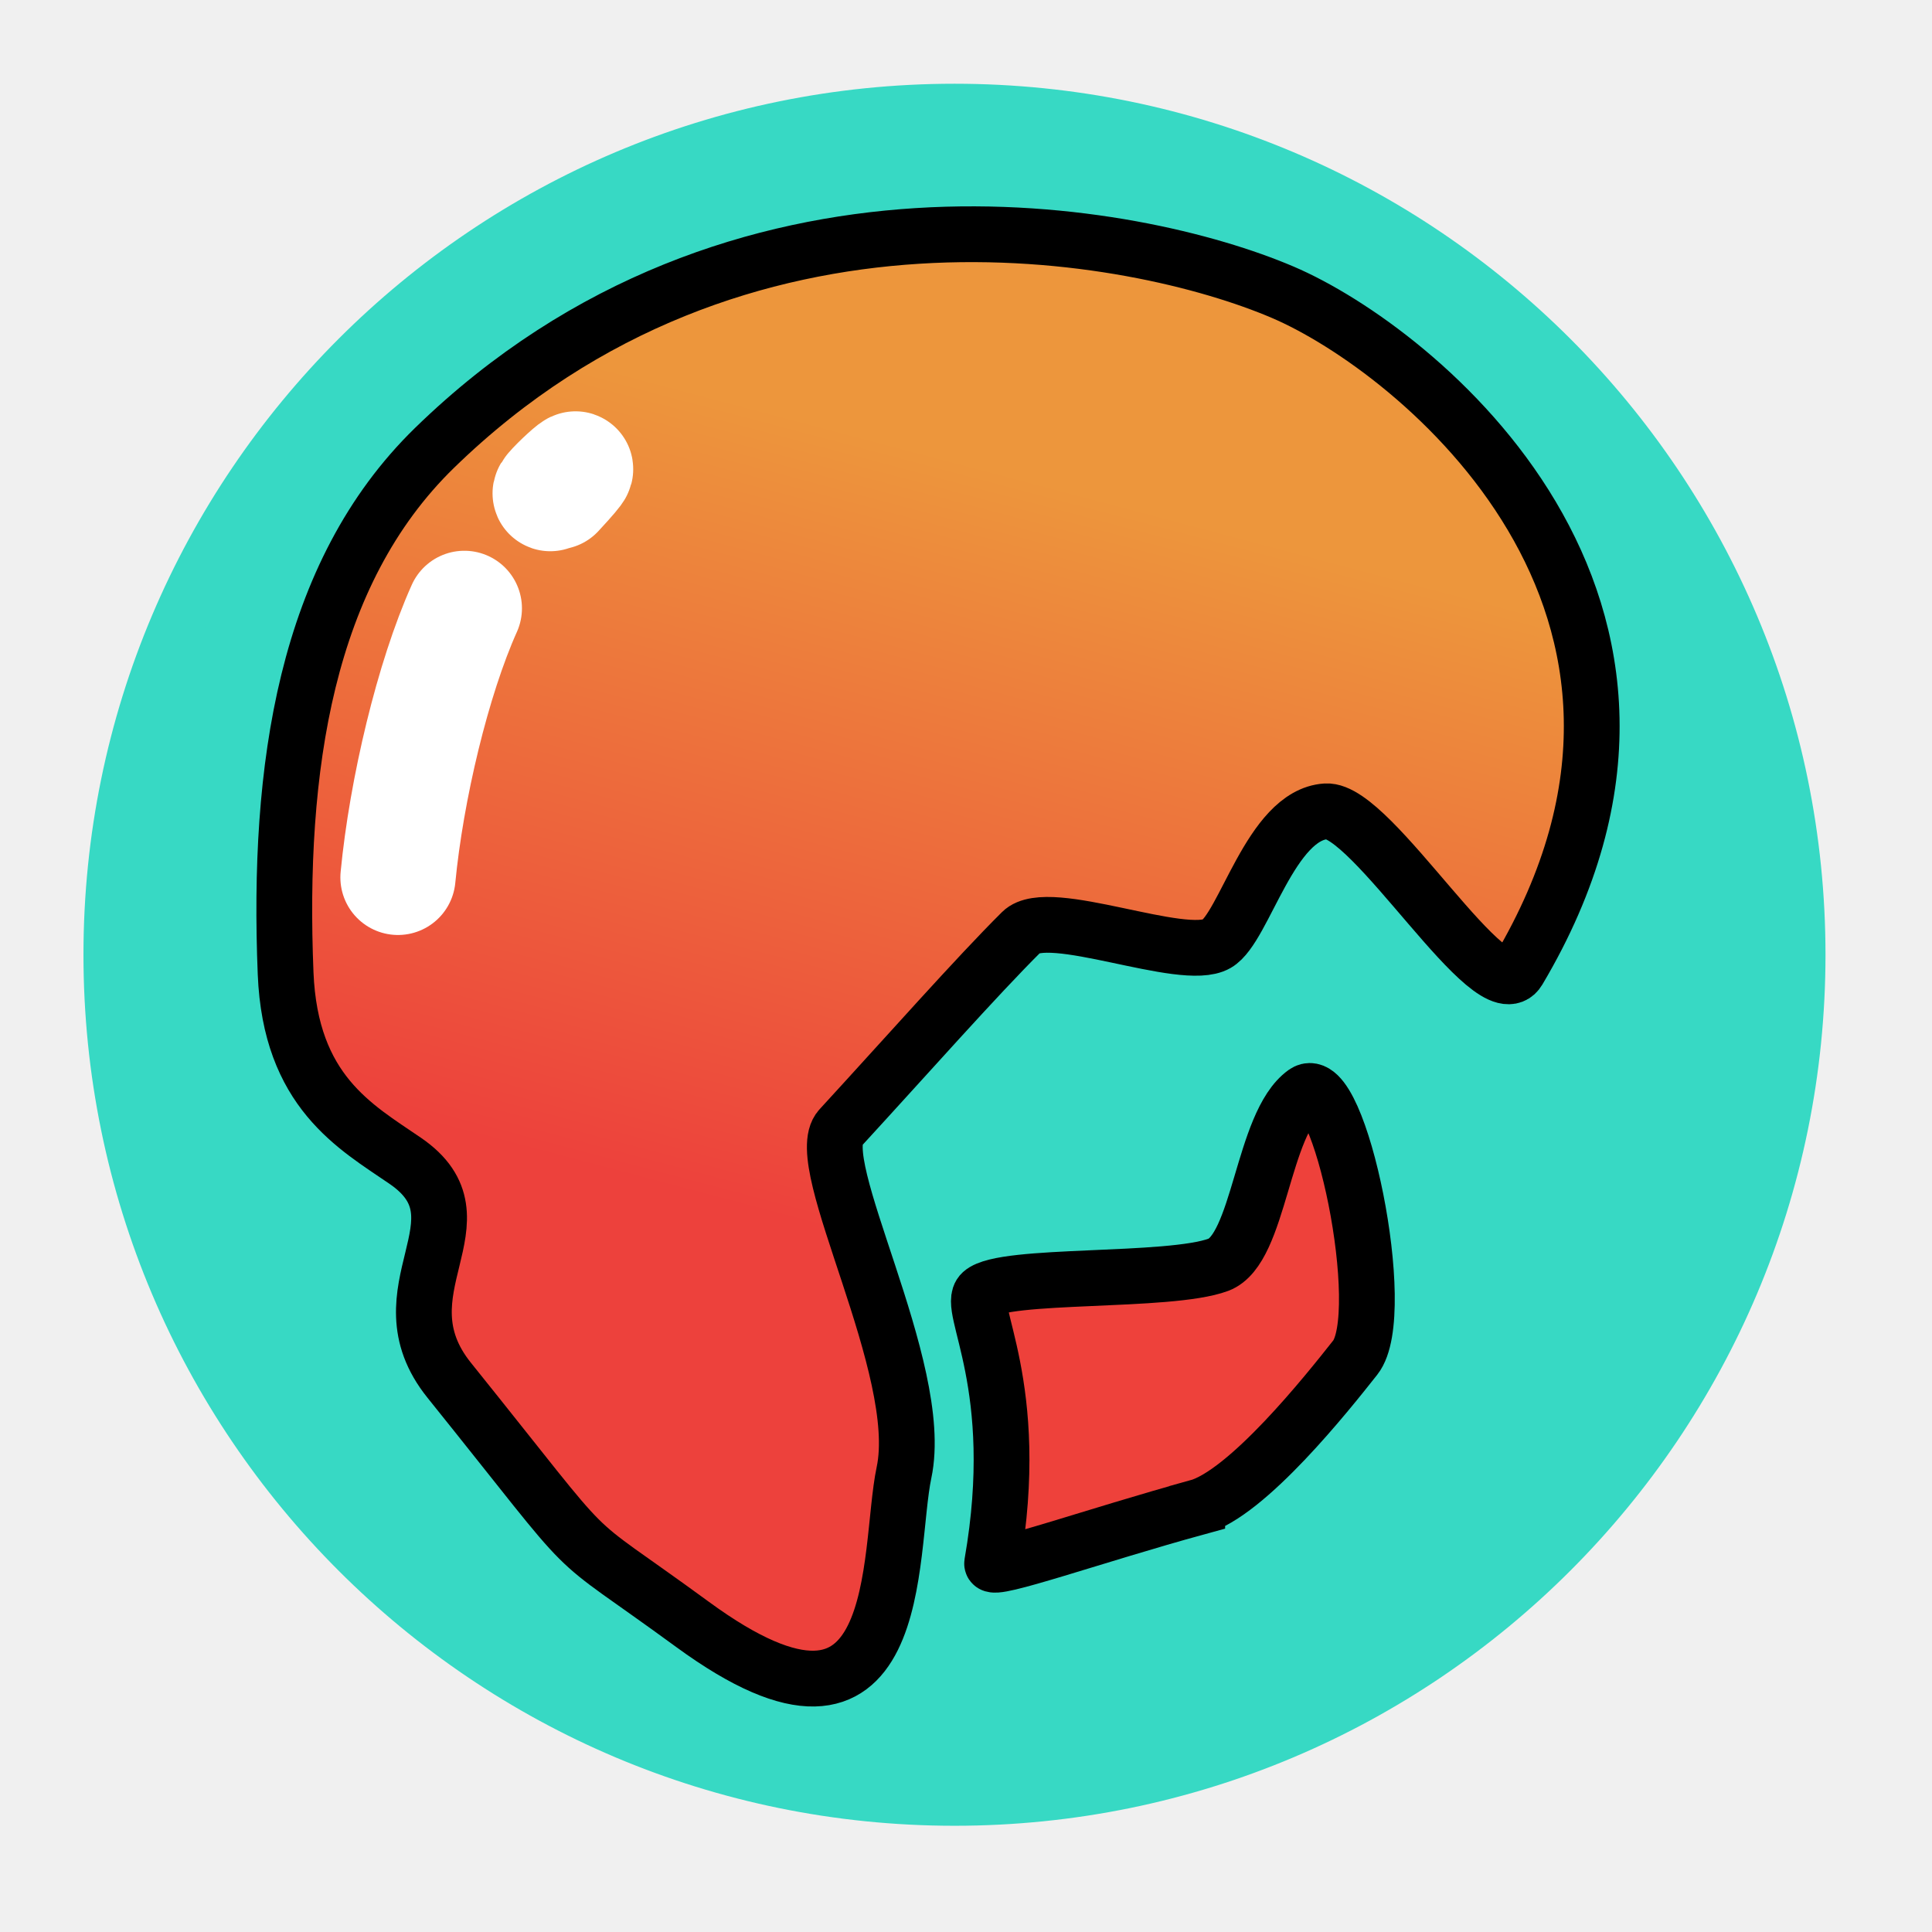
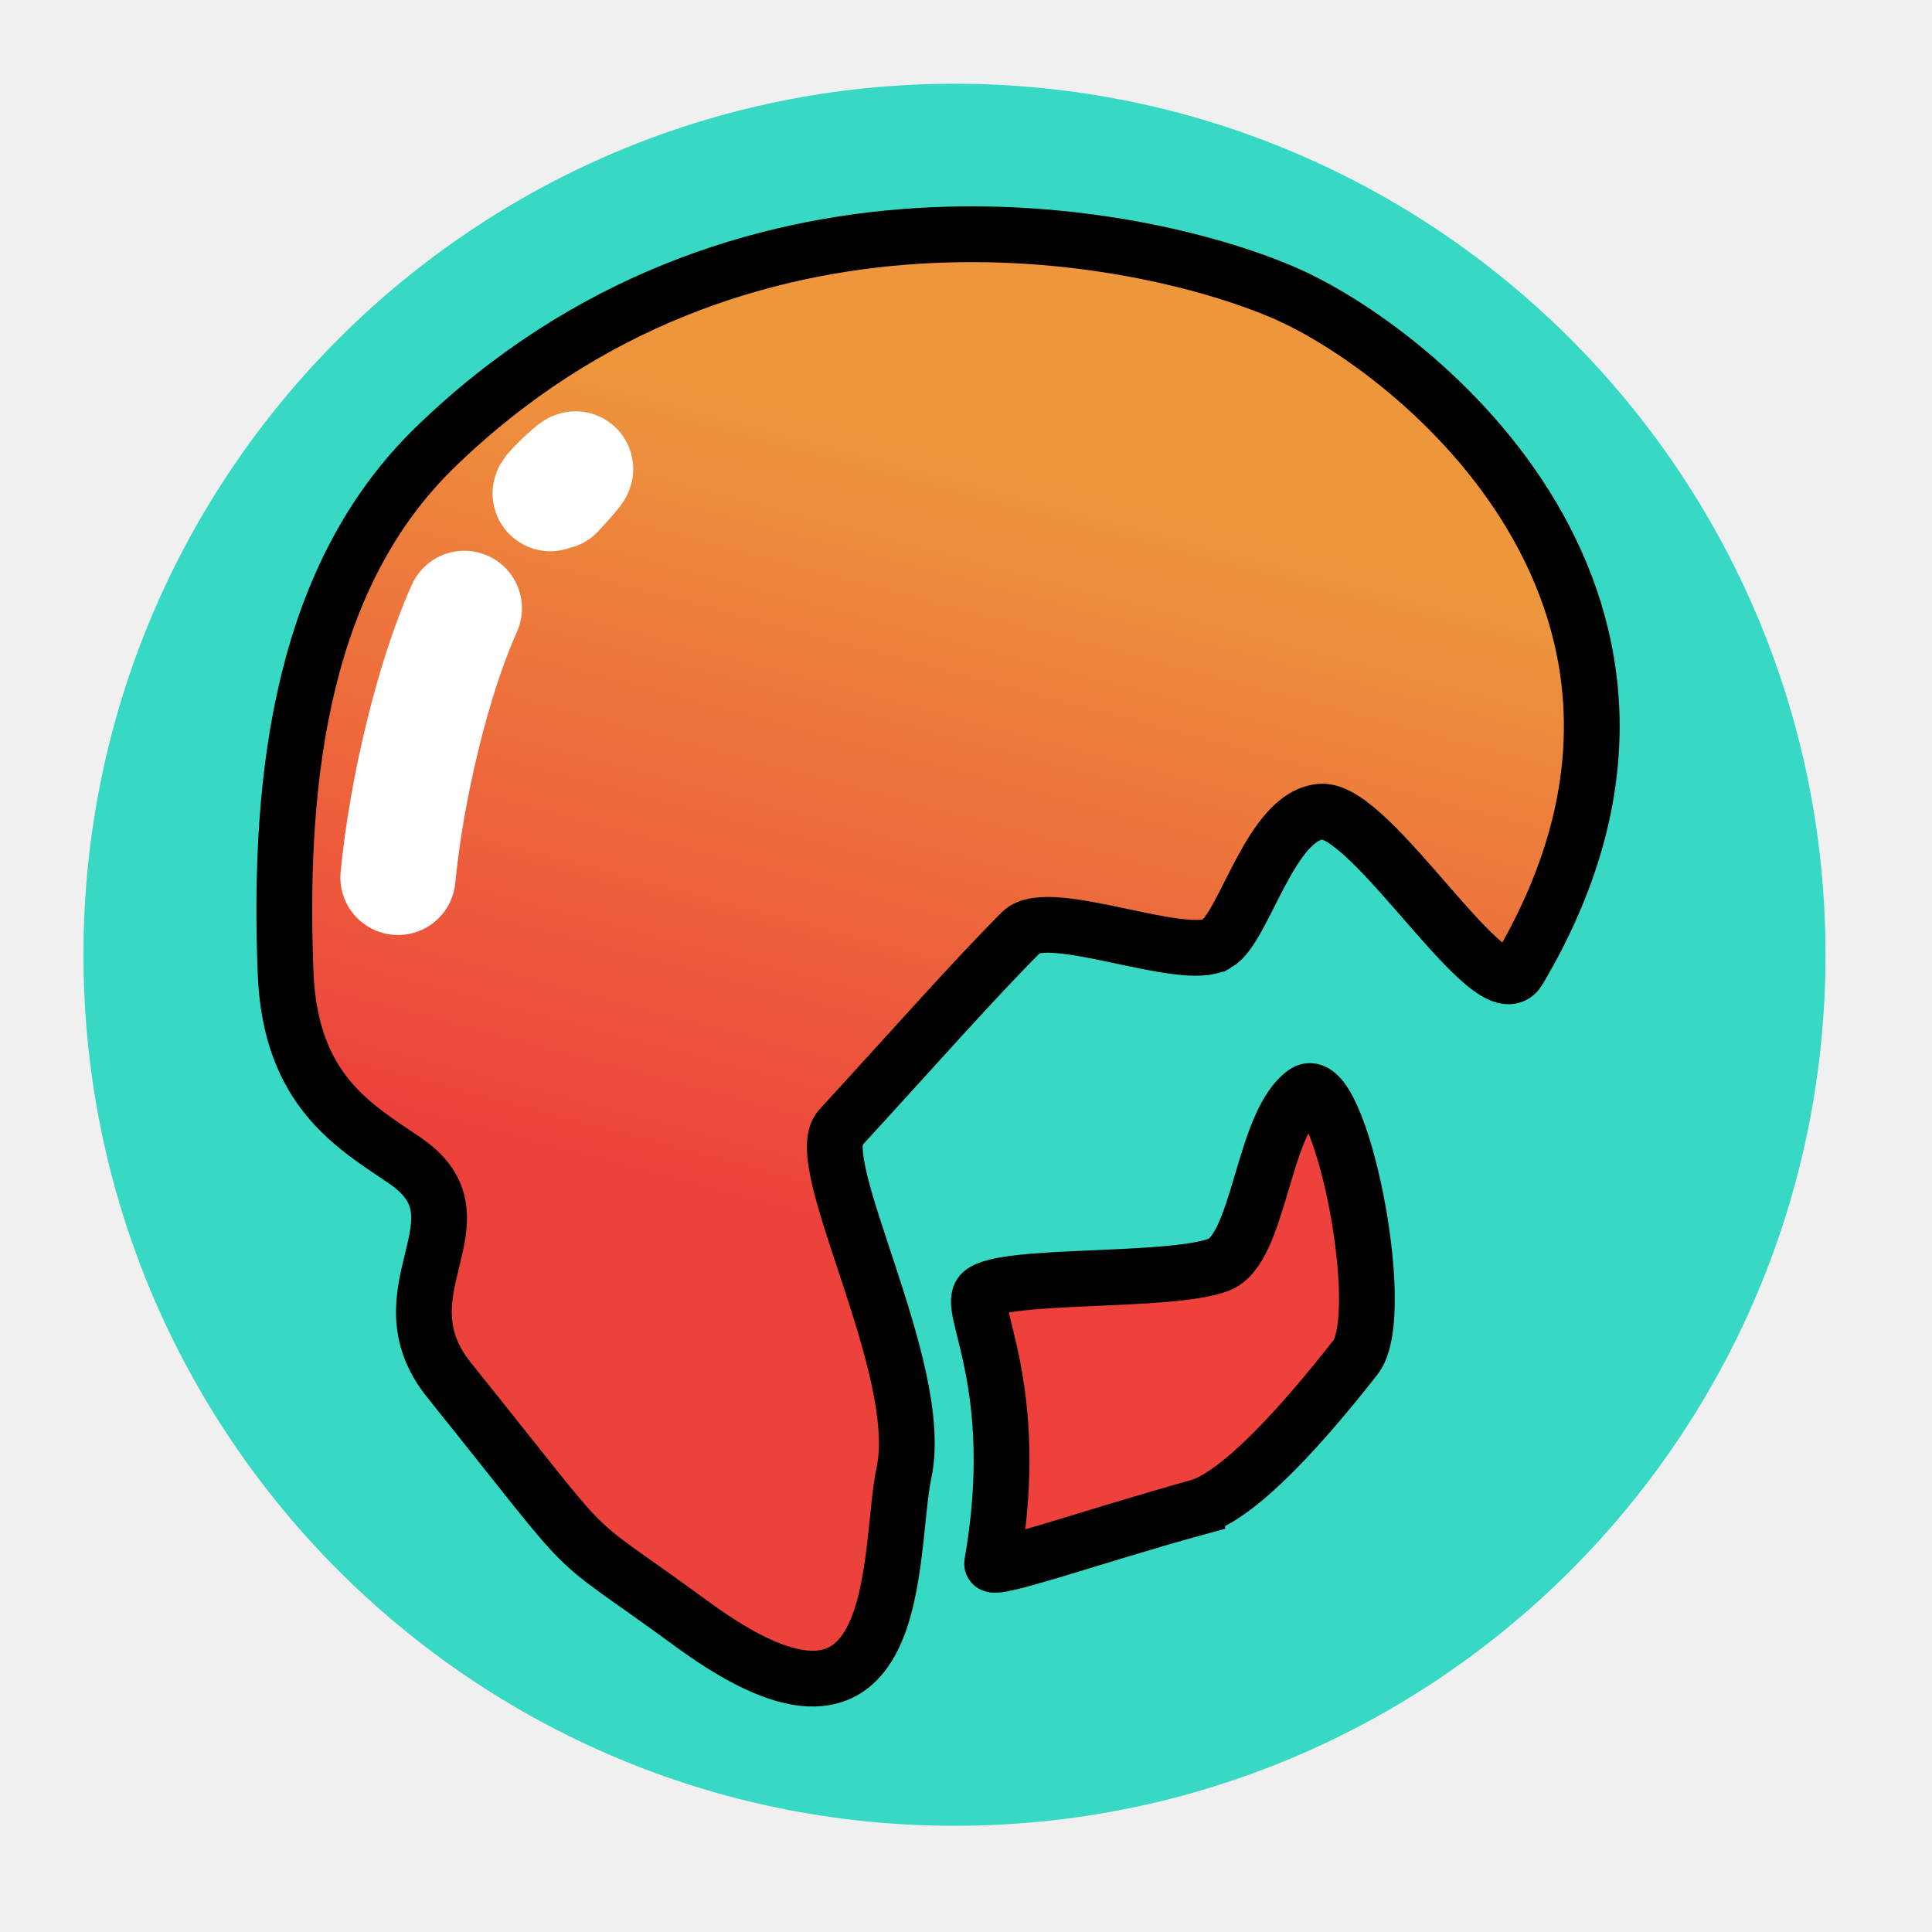
- <svg xmlns="http://www.w3.org/2000/svg" xmlns:xlink="http://www.w3.org/1999/xlink" width="500" height="500" viewBox="0 0 132.292 132.292" version="1.1" id="svg1" xml:space="preserve">
-   <defs id="defs1">
-     <linearGradient id="linearGradient2">
-       <stop style="stop-color:#f69336;stop-opacity:0.957;" offset="0" id="stop2" />
-       <stop style="stop-color:#f63b36;stop-opacity:0.957;" offset="1" id="stop3" />
+ <svg xmlns="http://www.w3.org/2000/svg" xml:space="preserve" width="500" height="500" viewBox="0 0 132.29 132.29">
+   <defs>
+     <linearGradient id="a" x1="56.105" x2="46.763" y1="32.005" y2="84.008" gradientTransform="rotate(4.653 84.113 62.838)" gradientUnits="userSpaceOnUse">
+       <stop offset="0" stop-color="#f69336" stop-opacity=".957" />
+       <stop offset="1" stop-color="#f63b36" stop-opacity=".957" />
    </linearGradient>
-     <linearGradient xlink:href="#linearGradient2" id="linearGradient3" x1="56.105" y1="32.005" x2="46.763" y2="84.008" gradientUnits="userSpaceOnUse" gradientTransform="rotate(4.653045,84.11299,62.83782)" />
  </defs>
-   <g id="layer1">
-     <circle style="fill:#37d9c4;fill-opacity:1;stroke:#37d9c4;stroke-width:3.676;stroke-linecap:round;stroke-opacity:1" id="path3" cx="65.357" cy="65.376" r="57.804" />
-     <path id="path147" d="m 90.796,55.555 c -3.806,0.249 -5.586,7.977 -7.479,9.068 -2.306,1.33 -11.533,-2.631 -13.37,-0.805 -3.079,3.058 -7.841,8.445 -12.421,13.43 -2.136,2.325 5.89,16.442 4.376,23.581 -1.163,5.486 0.297,21.215 -14.474,10.406 C 37.918,104.277 41.709,108.133 30.76,94.513 25.806,88.351 33.655,83.529 27.745,79.483 24.331,77.145 19.882,74.735 19.557,66.645 18.993,52.635 20.894,39.294 29.757,30.665 50.512,10.458 77.816,15.728 87.841,20.014 96.977,23.919 118.79,41.474 103.97,66.442 102.203,69.42 93.948,55.349 90.796,55.555 Z" style="display:inline;fill:url(#linearGradient3);fill-opacity:1;stroke:#000000;stroke-width:3.819;stroke-dasharray:none;stroke-opacity:1" />
-     <path id="path150" style="fill:#f63b36;fill-opacity:0.957;stroke:#000000;stroke-width:3.819;stroke-dasharray:none;stroke-opacity:1" d="m 81.979,103.215 c -6.953,1.907 -14.153,4.458 -14.045,3.836 2.138,-12.234 -1.802,-17.545 -0.714,-18.53 1.503,-1.362 12.824,-0.656 16.21,-1.917 2.836,-1.056 2.982,-9.677 5.917,-11.786 2.34,-1.681 5.836,15.123 3.451,18.143 -1.924,2.436 -7.388,9.312 -10.819,10.253 z" />
-     <path style="fill:none;fill-opacity:0.957;stroke:#ffffff;stroke-width:7.887;stroke-linecap:round;stroke-dasharray:none;stroke-opacity:1" d="M 27.25,60.079 C 27.83,54.062 29.633,46.469 31.796,41.656" id="path167" />
-     <path style="fill:none;fill-opacity:0.957;stroke:#ffffff;stroke-width:7.887;stroke-linecap:round;stroke-dasharray:none;stroke-opacity:1" d="m 38.085,33.684 c 3.789,-4.088 -1.909,1.225 -0.019,-0.099" id="path167-4" />
-   </g>
+   <circle cx="65.357" cy="65.376" r="57.804" fill="#37d9c4" stroke="#37d9c4" stroke-linecap="round" stroke-width="3.676" />
+   <path fill="url(#a)" stroke="#000" stroke-width="3.819" d="M83.317 64.623c-2.306 1.33-11.533-2.631-13.37-.805-3.079 3.058-7.84 8.445-12.421 13.43-2.136 2.324 5.89 16.442 4.375 23.58-1.163 5.487.298 21.216-14.474 10.407-9.508-6.958-5.717-3.103-16.667-16.723-4.953-6.162 2.895-10.983-3.014-15.03-3.415-2.338-7.863-4.749-8.189-12.837-.563-14.011 1.338-27.351 10.201-35.98 20.755-20.207 48.06-14.937 58.084-10.652 9.136 3.905 30.949 21.46 16.13 46.429-1.768 2.978-10.022-11.093-13.501-10.866s-5.26 7.955-7.153 9.047z" />
+   <path fill="#f63b36" fill-opacity=".957" stroke="#000" stroke-width="3.819" d="M81.979 103.22c-6.953 1.907-14.153 4.458-14.045 3.836 2.138-12.234-1.802-17.545-.714-18.53 1.502-1.361 12.824-.656 16.21-1.917 2.835-1.056 2.982-9.677 5.917-11.786 2.34-1.68 5.836 15.123 3.451 18.143-1.924 2.437-7.387 9.312-10.819 10.253z" />
+   <path fill="none" stroke="#fff" stroke-linecap="round" stroke-width="7.887" d="M27.25 60.079c.58-6.018 2.382-13.61 4.546-18.423M38.085 33.684c3.79-4.088-1.909 1.225-.019-.099" />
</svg>
